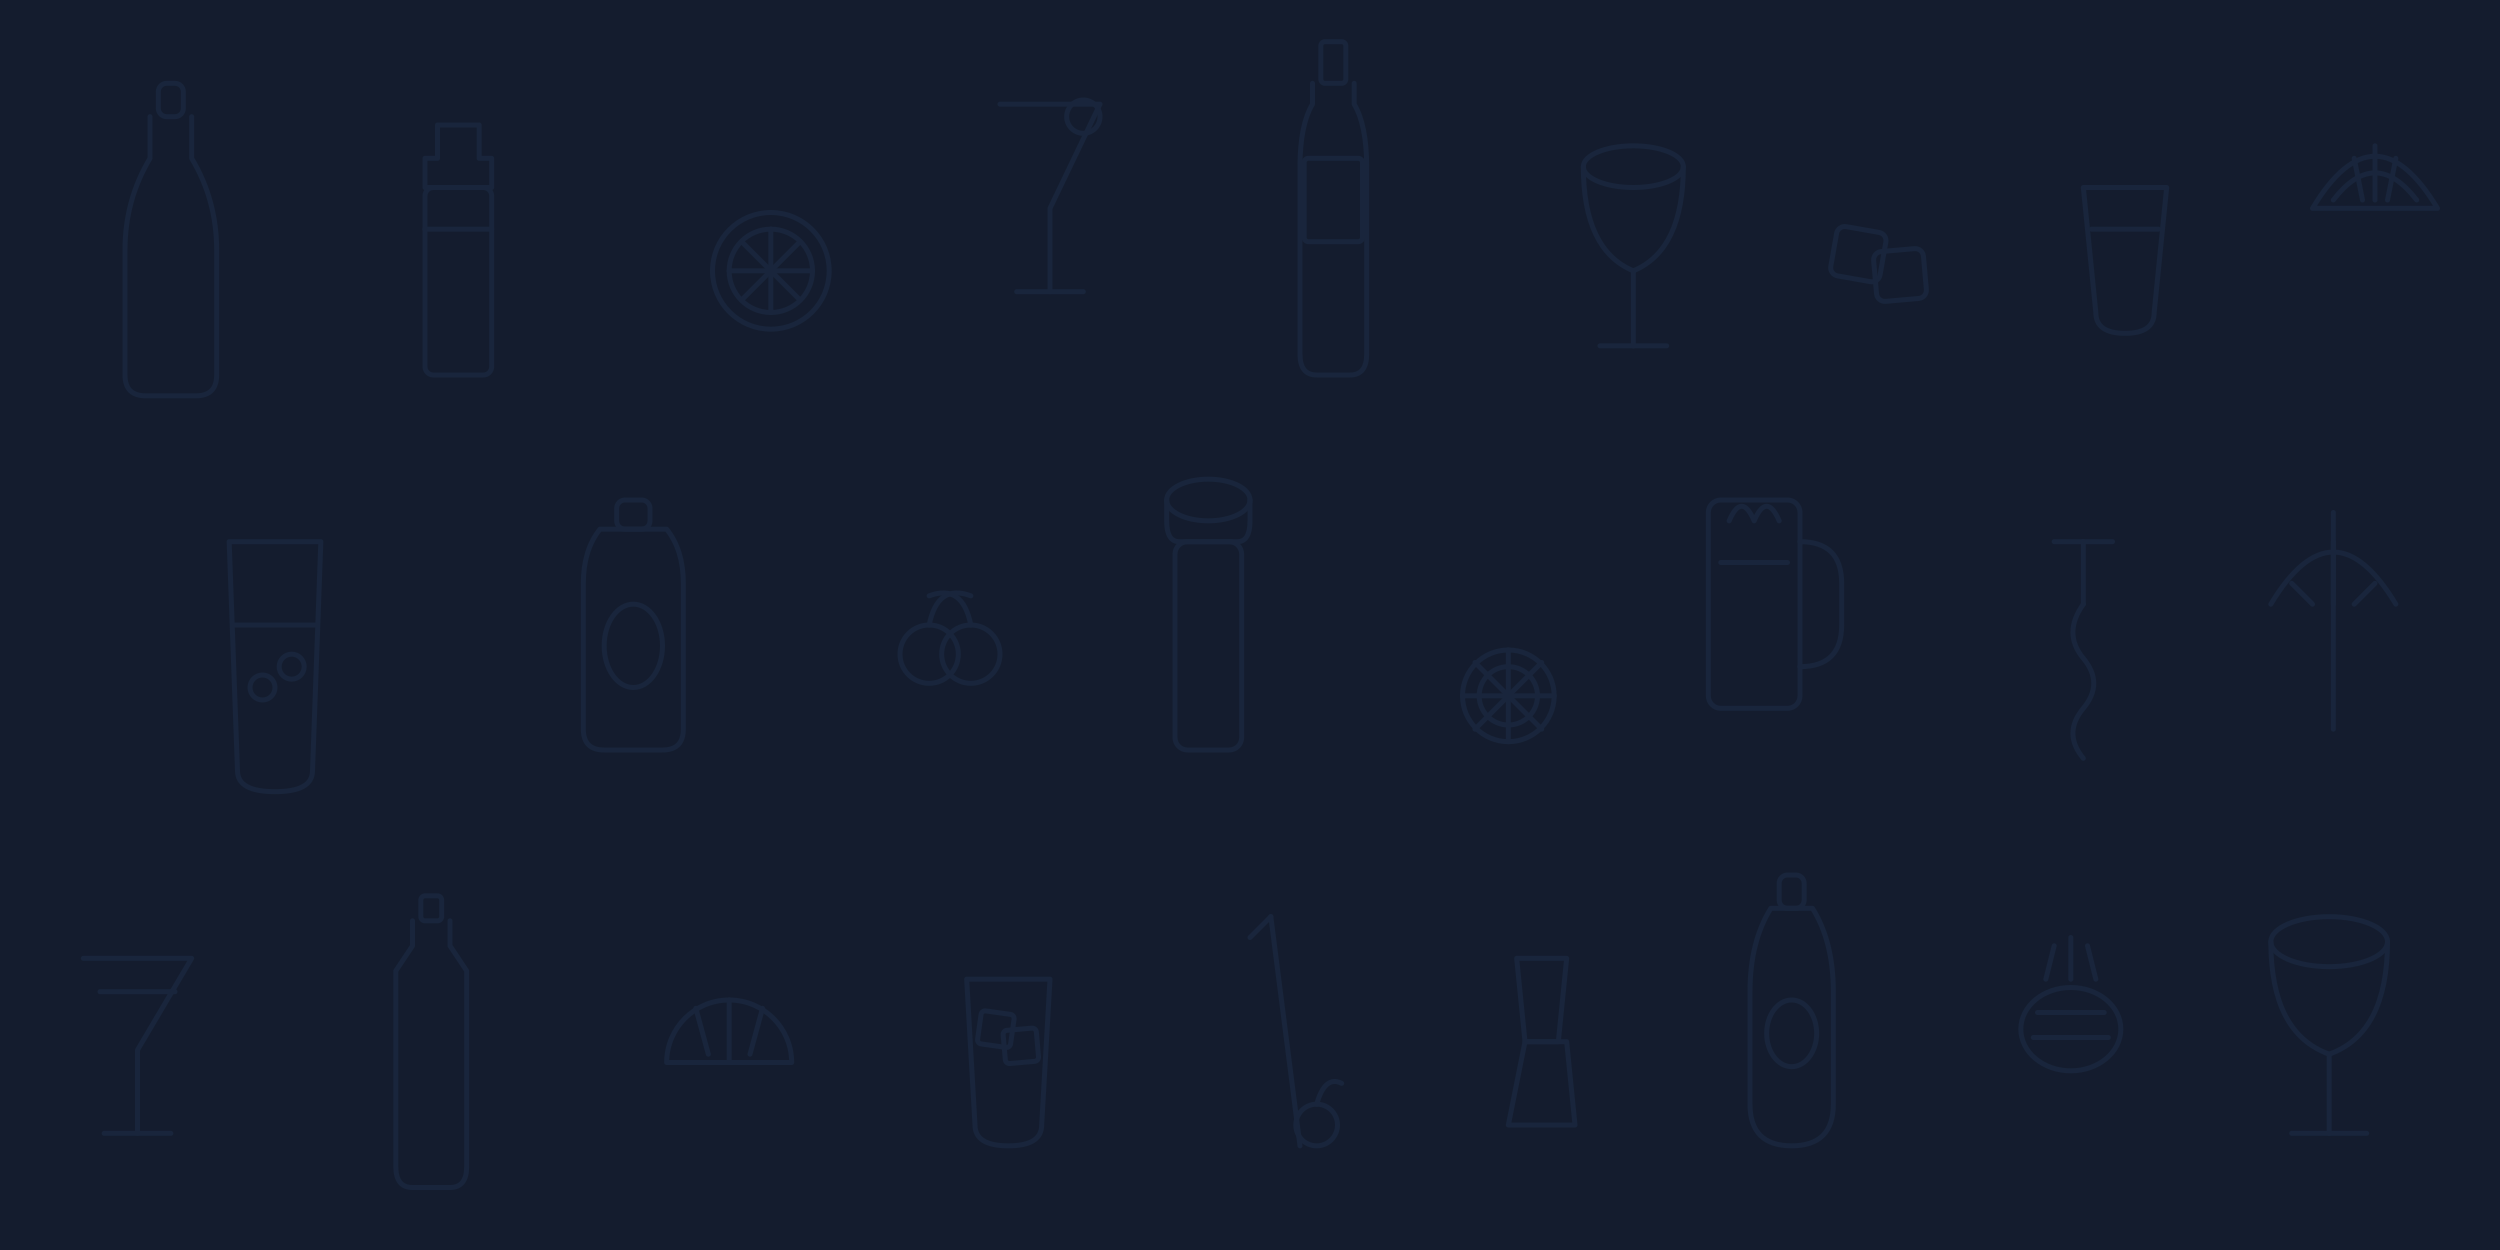
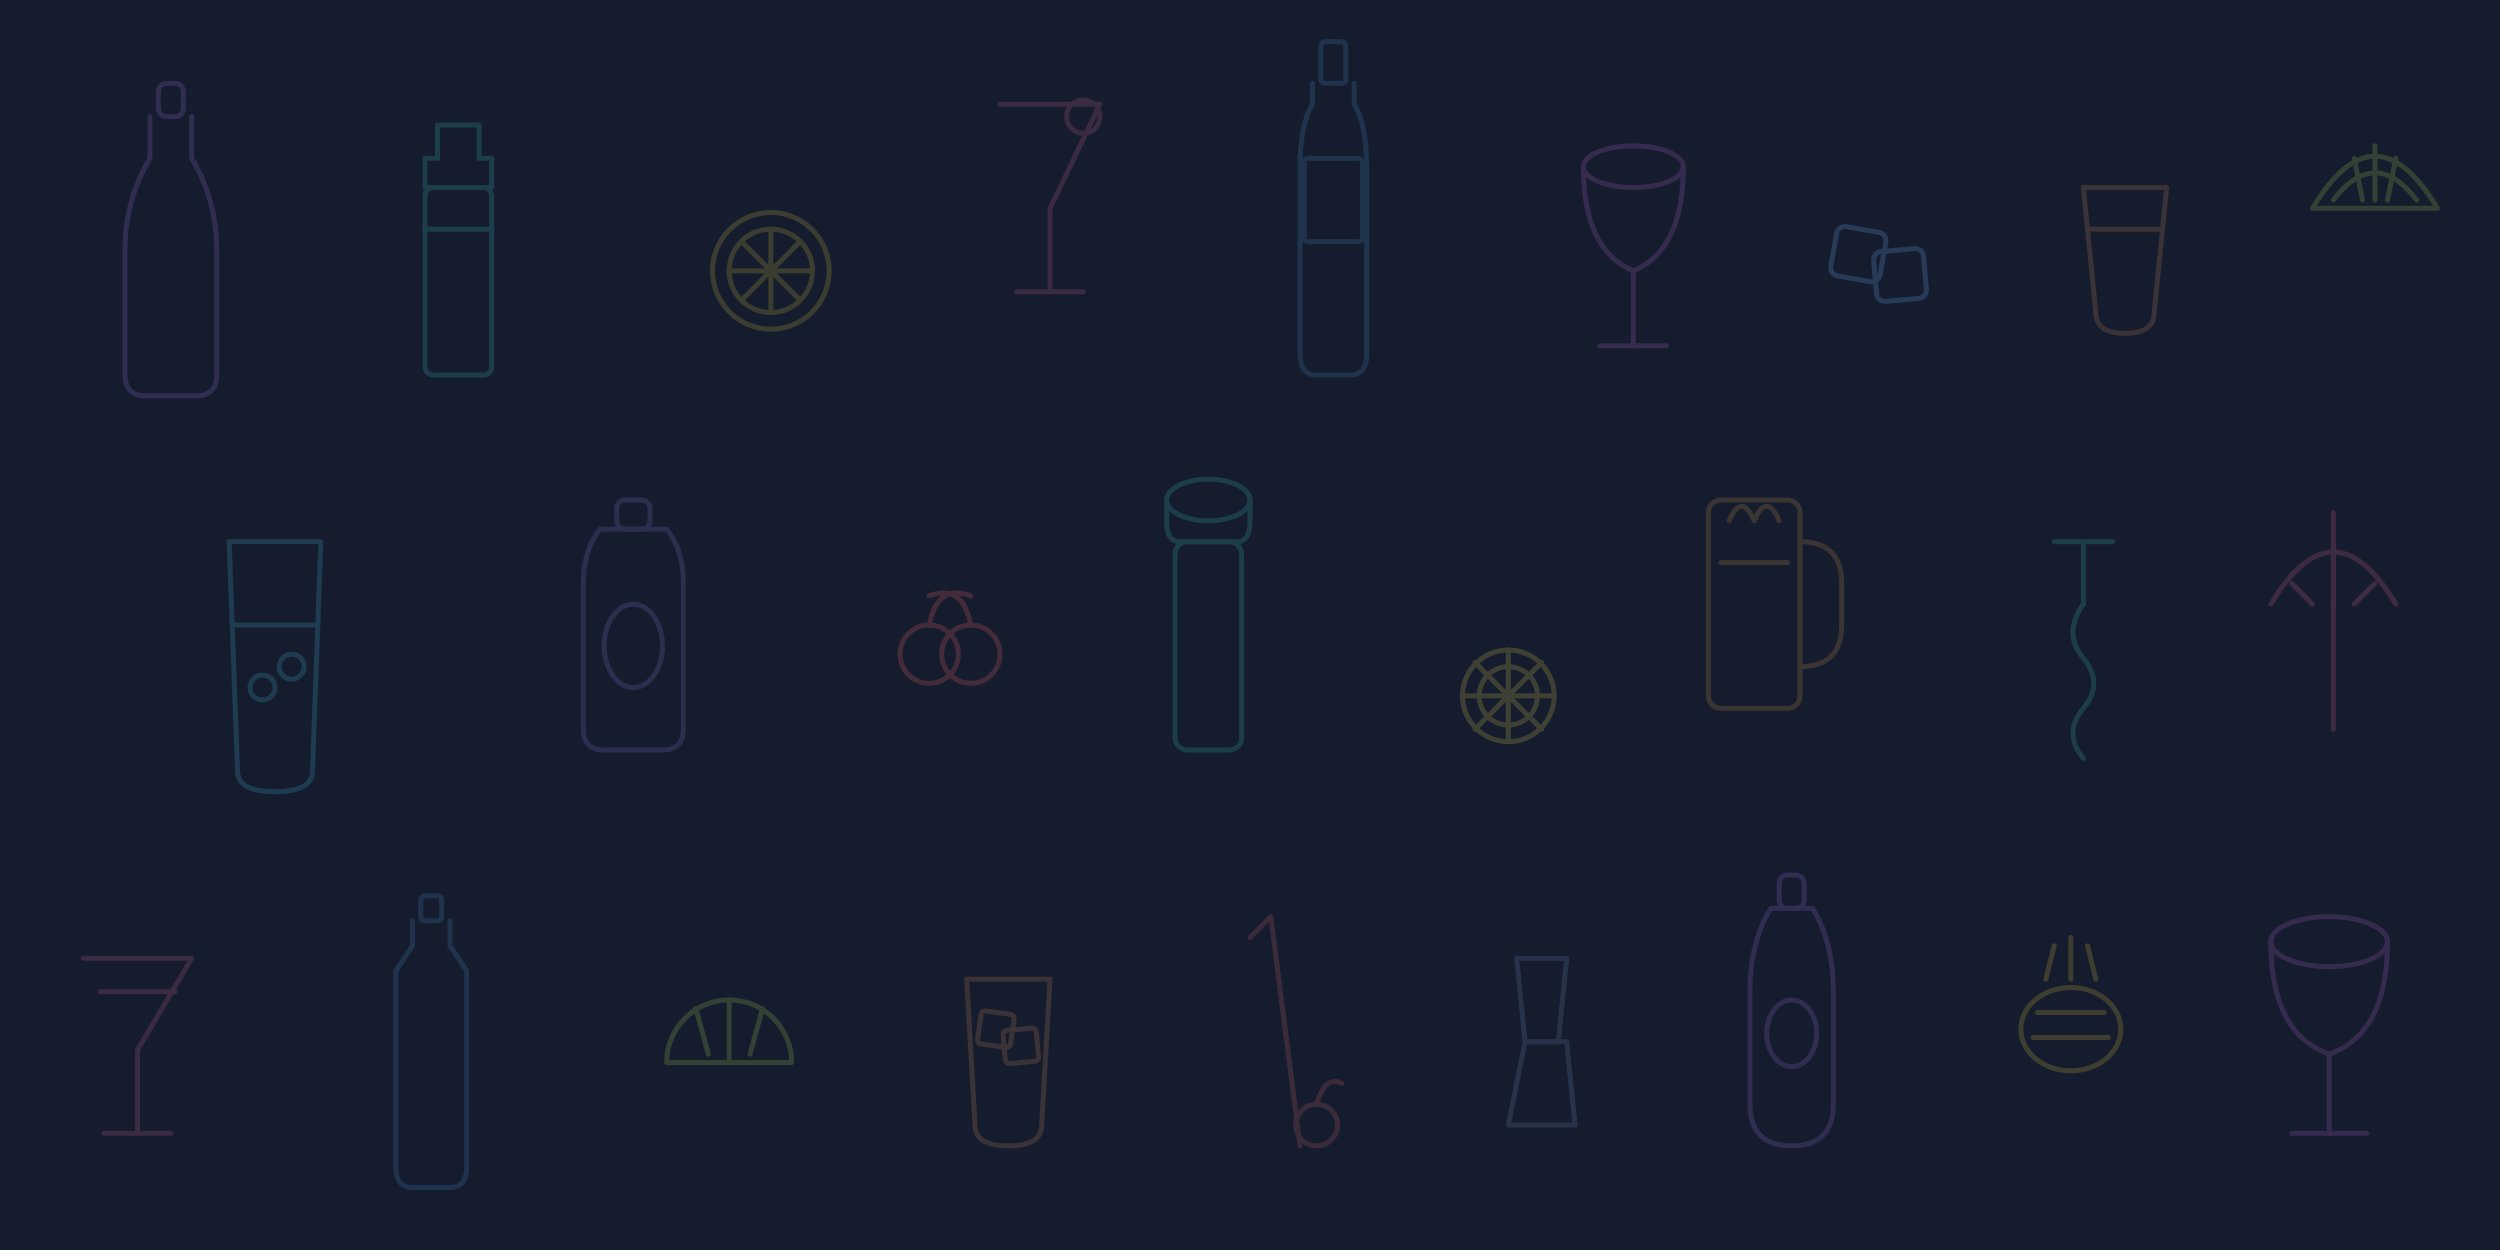
<svg xmlns="http://www.w3.org/2000/svg" width="600" height="300" viewBox="0 0 600 300">
  <rect width="600" height="300" fill="#141c2e" />
-   <g opacity="0.12" fill="none" stroke="#3a6aa0" stroke-width="1.2" stroke-linecap="round" stroke-linejoin="round">
-     <g transform="translate(30,20)">
+   <g fill="none" stroke-width="1.2" stroke-linecap="round" stroke-linejoin="round">
+     <g transform="translate(30,20)" stroke="#b07ce8" opacity="0.18">
      <rect x="8" y="0" width="6" height="8" rx="2" />
      <path d="M6 8 L6 18 Q0 28 0 40 L0 70 Q0 75 5 75 L17 75 Q22 75 22 70 L22 40 Q22 28 16 18 L16 8" />
    </g>
-     <g transform="translate(100,30)">
+     <g transform="translate(100,30)" stroke="#3dd6c8" opacity="0.18">
      <path d="M5 0 L15 0 L15 8 L18 8 L18 15 L2 15 L2 8 L5 8Z" />
      <rect x="2" y="15" width="16" height="45" rx="2" />
      <line x1="2" y1="25" x2="18" y2="25" />
    </g>
-     <g transform="translate(170,50)">
+     <g transform="translate(170,50)" stroke="#d4c438" opacity="0.20">
      <circle cx="15" cy="15" r="14" />
      <circle cx="15" cy="15" r="10" />
      <line x1="15" y1="5" x2="15" y2="25" />
      <line x1="5" y1="15" x2="25" y2="15" />
      <line x1="8" y1="8" x2="22" y2="22" />
      <line x1="22" y1="8" x2="8" y2="22" />
    </g>
-     <g transform="translate(240,25)">
+     <g transform="translate(240,25)" stroke="#e8679a" opacity="0.18">
      <path d="M0 0 L24 0 L12 25 L12 45" />
      <line x1="4" y1="45" x2="20" y2="45" />
      <circle cx="20" cy="3" r="4" />
    </g>
-     <g transform="translate(310,10)">
+     <g transform="translate(310,10)" stroke="#5b9bd5" opacity="0.18">
      <rect x="7" y="0" width="6" height="10" rx="1" />
      <path d="M5 10 L5 15 Q2 20 2 30 L2 75 Q2 80 6 80 L14 80 Q18 80 18 75 L18 30 Q18 20 15 15 L15 10" />
      <rect x="3" y="28" width="14" height="20" rx="1" />
    </g>
-     <g transform="translate(380,35)">
+     <g transform="translate(380,35)" stroke="#c86ddf" opacity="0.18">
      <ellipse cx="12" cy="5" rx="12" ry="5" />
      <path d="M0 5 Q0 25 12 30 Q24 25 24 5" />
      <line x1="12" y1="30" x2="12" y2="48" />
      <line x1="4" y1="48" x2="20" y2="48" />
    </g>
-     <g transform="translate(440,55)">
+     <g transform="translate(440,55)" stroke="#74b9ff" opacity="0.20">
      <rect x="0" y="0" width="12" height="12" rx="2" transform="rotate(10 6 6)" />
      <rect x="10" y="5" width="12" height="12" rx="2" transform="rotate(-5 16 11)" />
    </g>
-     <g transform="translate(500,45)">
+     <g transform="translate(500,45)" stroke="#e8985b" opacity="0.18">
      <path d="M0 0 L20 0 L17 30 Q17 35 10 35 Q3 35 3 30Z" />
      <line x1="2" y1="10" x2="18" y2="10" />
    </g>
-     <g transform="translate(555,30)">
+     <g transform="translate(555,30)" stroke="#a8d848" opacity="0.20">
      <path d="M0 20 Q15 -5 30 20Z" />
      <path d="M5 18 Q15 5 25 18" />
      <line x1="15" y1="5" x2="15" y2="18" />
      <line x1="10" y1="8" x2="12" y2="18" />
      <line x1="20" y1="8" x2="18" y2="18" />
    </g>
-     <g transform="translate(55,130)">
+     <g transform="translate(55,130)" stroke="#50c8e8" opacity="0.18">
      <path d="M0 0 L22 0 L20 55 Q20 60 11 60 Q2 60 2 55Z" />
      <line x1="1" y1="20" x2="21" y2="20" />
      <circle cx="8" cy="35" r="3" />
      <circle cx="15" cy="30" r="3" />
    </g>
-     <g transform="translate(140,120)">
+     <g transform="translate(140,120)" stroke="#9b7ed8" opacity="0.18">
      <rect x="8" y="0" width="8" height="7" rx="2" />
      <path d="M4 7 Q0 12 0 20 L0 55 Q0 60 5 60 L19 60 Q24 60 24 55 L24 20 Q24 12 20 7Z" />
      <ellipse cx="12" cy="35" rx="7" ry="10" />
    </g>
-     <g transform="translate(215,145)">
+     <g transform="translate(215,145)" stroke="#ff6b6b" opacity="0.20">
      <circle cx="8" cy="12" r="7" />
      <path d="M8 5 Q10 -5 18 -2" />
      <circle cx="18" cy="12" r="7" />
      <path d="M18 5 Q16 -5 8 -2" />
    </g>
-     <g transform="translate(280,115)">
+     <g transform="translate(280,115)" stroke="#3dd6c8" opacity="0.18">
      <ellipse cx="10" cy="5" rx="10" ry="5" />
      <path d="M0 5 L0 10 Q0 15 3 15 L17 15 Q20 15 20 10 L20 5" />
      <rect x="2" y="15" width="16" height="50" rx="3" />
    </g>
-     <g transform="translate(350,155)">
+     <g transform="translate(350,155)" stroke="#e8d44d" opacity="0.20">
      <circle cx="12" cy="12" r="11" />
      <circle cx="12" cy="12" r="7" />
      <line x1="12" y1="1" x2="12" y2="23" />
      <line x1="1" y1="12" x2="23" y2="12" />
      <line x1="4" y1="4" x2="20" y2="20" />
      <line x1="20" y1="4" x2="4" y2="20" />
    </g>
-     <g transform="translate(410,120)">
+     <g transform="translate(410,120)" stroke="#e8a848" opacity="0.18">
      <rect x="0" y="0" width="22" height="50" rx="3" />
      <path d="M22 10 Q32 10 32 20 L32 30 Q32 40 22 40" />
      <line x1="3" y1="15" x2="19" y2="15" />
      <path d="M5 5 Q8 -2 11 5 Q14 -2 17 5" fill="none" />
    </g>
-     <g transform="translate(490,130)">
+     <g transform="translate(490,130)" stroke="#48d8b0" opacity="0.18">
      <line x1="10" y1="0" x2="10" y2="15" />
      <line x1="3" y1="0" x2="17" y2="0" />
      <path d="M10 15 Q5 22 10 28 Q15 34 10 40 Q5 46 10 52" />
    </g>
-     <g transform="translate(545,125)">
+     <g transform="translate(545,125)" stroke="#e86790" opacity="0.20">
      <path d="M0 20 Q15 -5 30 20" />
      <line x1="15" y1="-2" x2="15" y2="50" />
      <line x1="5" y1="15" x2="10" y2="20" />
      <line x1="15" y1="5" x2="15" y2="20" />
      <line x1="25" y1="15" x2="20" y2="20" />
    </g>
-     <g transform="translate(20,230)">
+     <g transform="translate(20,230)" stroke="#e8679a" opacity="0.18">
      <path d="M0 0 L26 0 L13 22 L13 42" />
      <line x1="5" y1="42" x2="21" y2="42" />
      <line x1="4" y1="8" x2="22" y2="8" />
    </g>
-     <g transform="translate(95,215)">
+     <g transform="translate(95,215)" stroke="#5b9bd5" opacity="0.18">
      <rect x="6" y="0" width="5" height="6" rx="1" />
      <path d="M4 6 L4 12 L0 18 L0 65 Q0 70 4 70 L13 70 Q17 70 17 65 L17 18 L13 12 L13 6" />
    </g>
-     <g transform="translate(160,240)">
+     <g transform="translate(160,240)" stroke="#a8d848" opacity="0.20">
      <path d="M0 15 A15 15 0 0 1 30 15Z" />
      <line x1="15" y1="0" x2="15" y2="15" />
      <line x1="7" y1="2" x2="10" y2="13" />
      <line x1="23" y1="2" x2="20" y2="13" />
    </g>
-     <g transform="translate(230,235)">
+     <g transform="translate(230,235)" stroke="#e8985b" opacity="0.18">
      <path d="M2 0 L22 0 L20 35 Q20 40 12 40 Q4 40 4 35Z" />
      <rect x="5" y="8" width="8" height="8" rx="1" transform="rotate(8 9 12)" />
      <rect x="11" y="12" width="8" height="8" rx="1" transform="rotate(-5 15 16)" />
    </g>
-     <g transform="translate(300,220)">
+     <g transform="translate(300,220)" stroke="#f07070" opacity="0.18">
      <line x1="5" y1="0" x2="12" y2="55" />
      <line x1="5" y1="0" x2="0" y2="5" />
      <circle cx="16" cy="50" r="5" />
      <path d="M16 45 Q18 38 22 40" />
    </g>
-     <g transform="translate(360,230)">
+     <g transform="translate(360,230)" stroke="#7898b8" opacity="0.18">
      <path d="M4 0 L16 0 L14 20 L6 20Z" />
      <path d="M6 20 L16 20 L18 40 L2 40Z" />
    </g>
-     <g transform="translate(420,210)">
+     <g transform="translate(420,210)" stroke="#b07ce8" opacity="0.18">
      <rect x="7" y="0" width="6" height="8" rx="2" />
      <path d="M5 8 Q0 16 0 28 L0 55 Q0 65 10 65 Q20 65 20 55 L20 28 Q20 16 15 8Z" />
      <ellipse cx="10" cy="38" rx="6" ry="8" />
    </g>
-     <g transform="translate(485,235)">
+     <g transform="translate(485,235)" stroke="#e8c838" opacity="0.20">
      <ellipse cx="12" cy="12" rx="12" ry="10" />
      <path d="M6 0 L8 -8 M12 0 L12 -10 M18 0 L16 -8" />
      <line x1="4" y1="8" x2="20" y2="8" />
      <line x1="3" y1="14" x2="21" y2="14" />
    </g>
-     <g transform="translate(545,220)">
+     <g transform="translate(545,220)" stroke="#c86ddf" opacity="0.18">
      <ellipse cx="14" cy="6" rx="14" ry="6" />
      <path d="M0 6 Q0 28 14 33 Q28 28 28 6" />
      <line x1="14" y1="33" x2="14" y2="52" />
      <line x1="5" y1="52" x2="23" y2="52" />
    </g>
  </g>
</svg>
